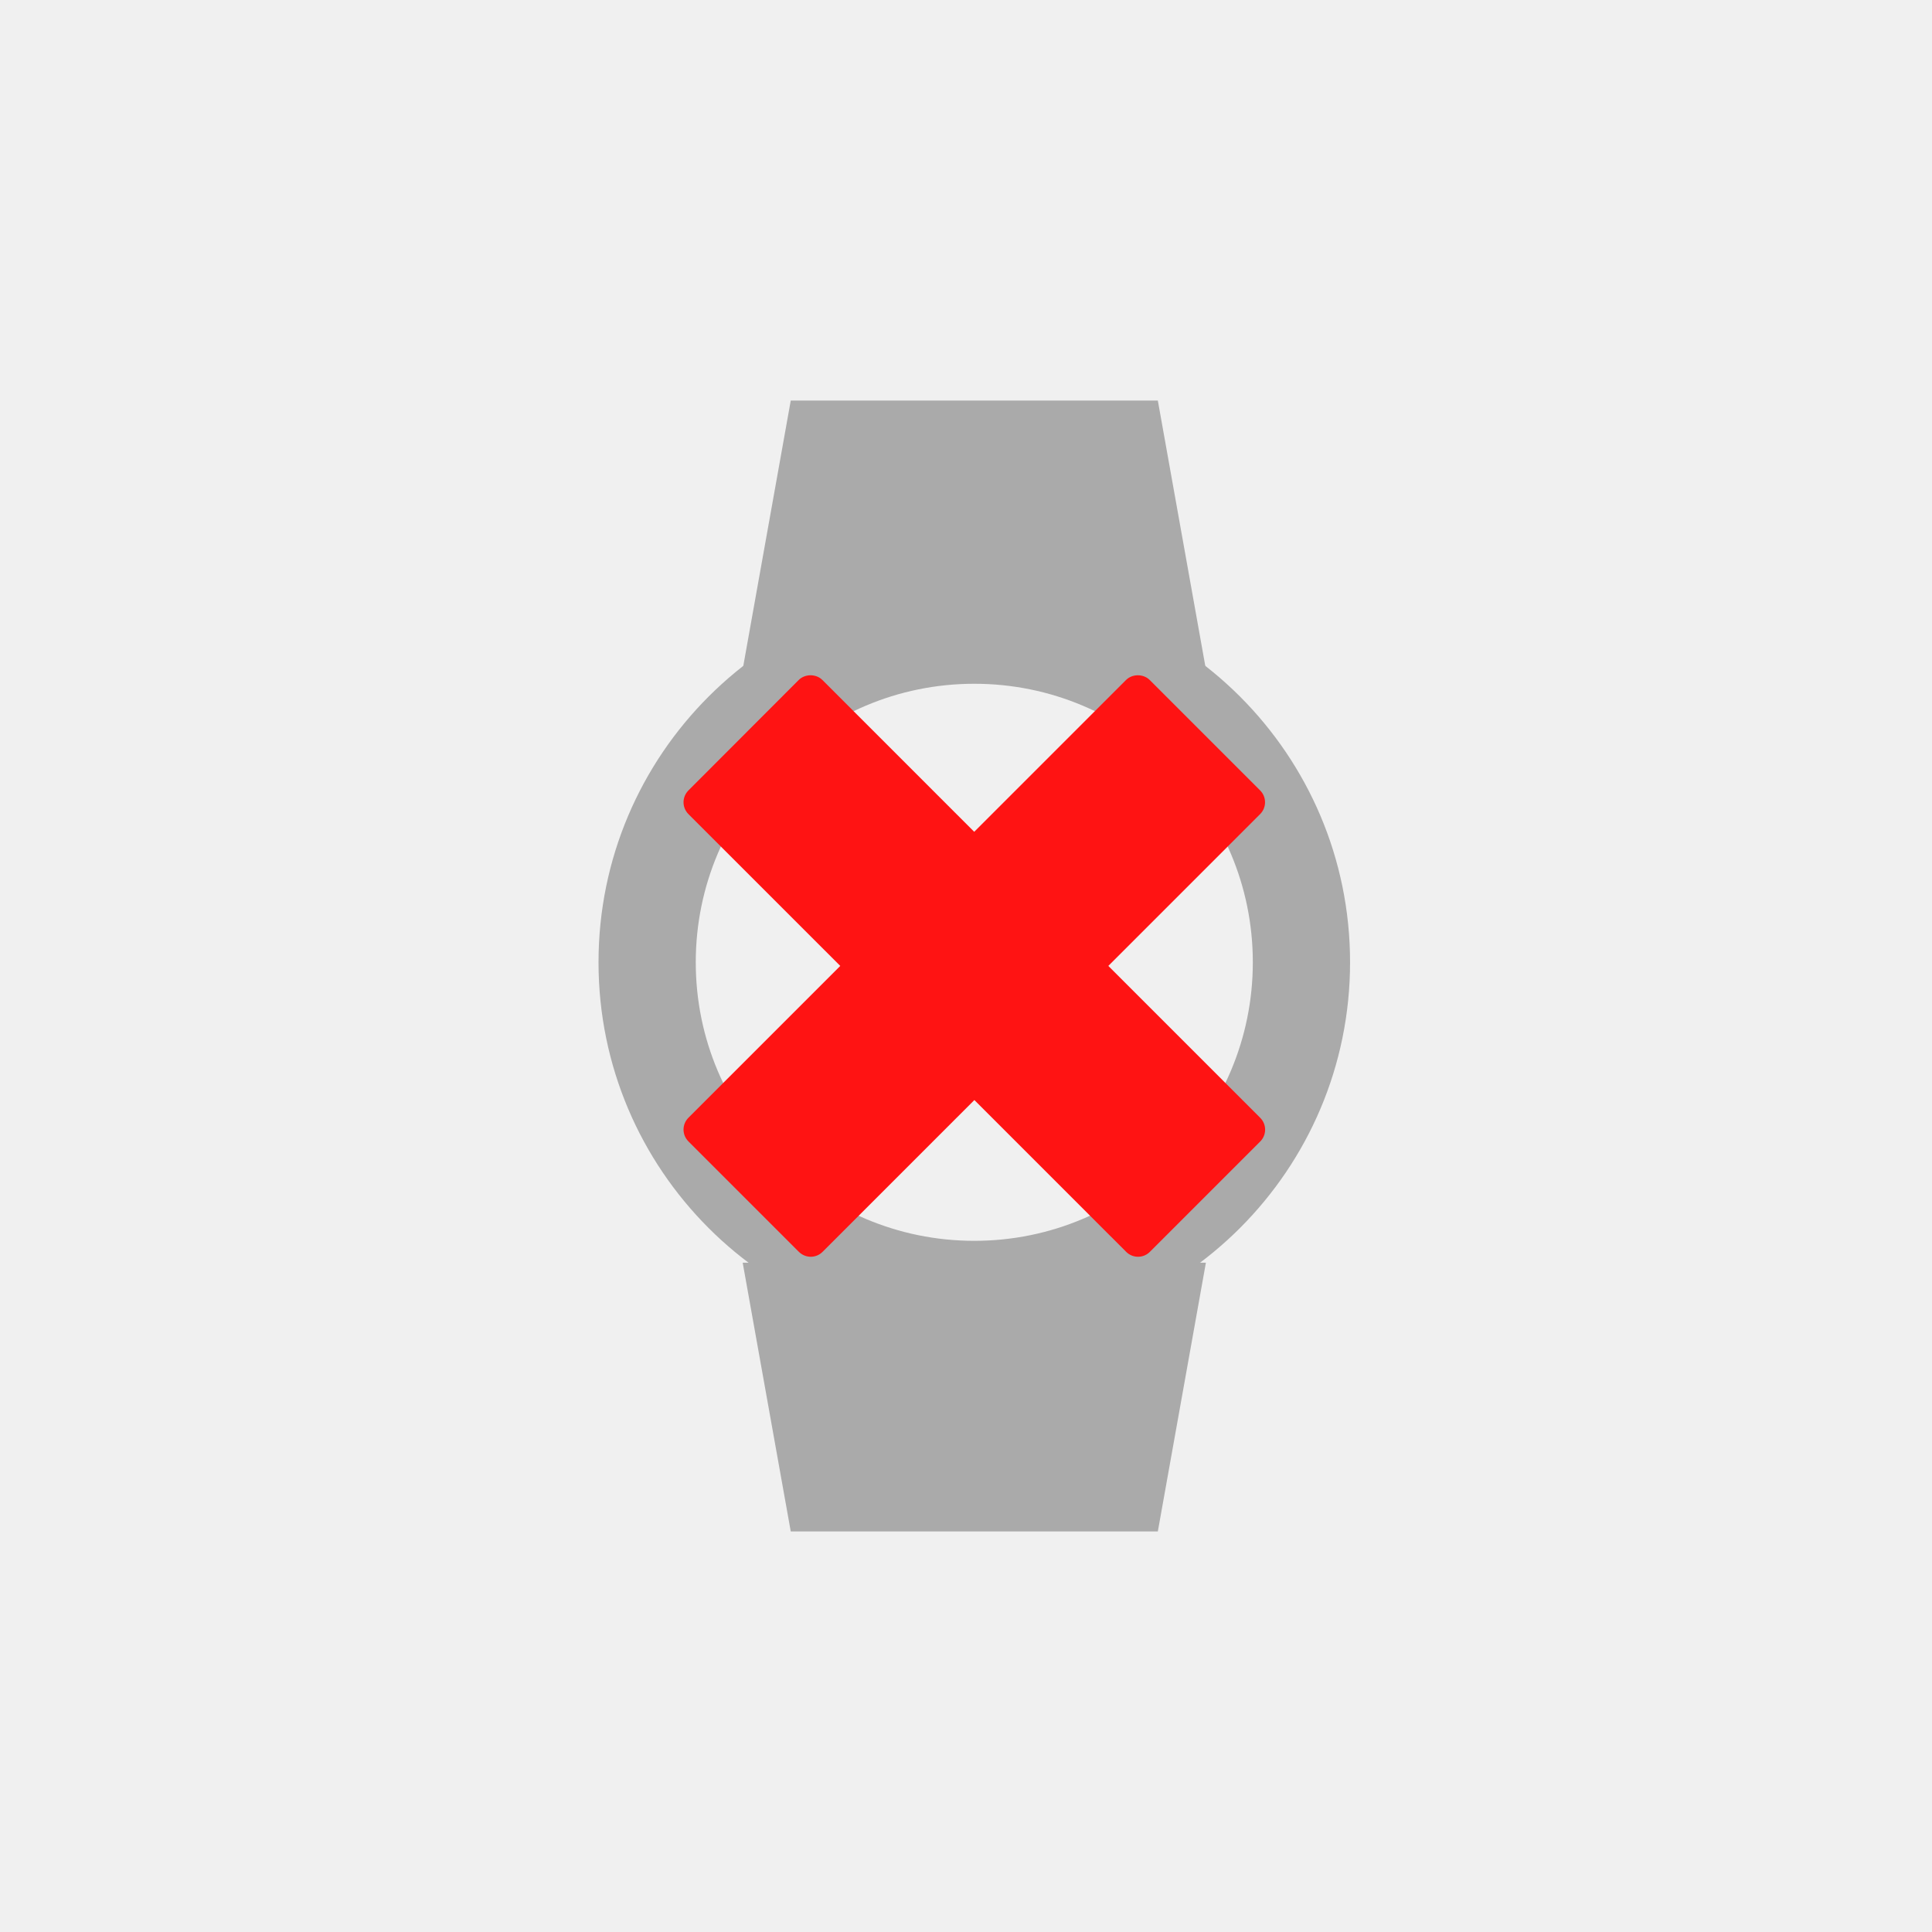
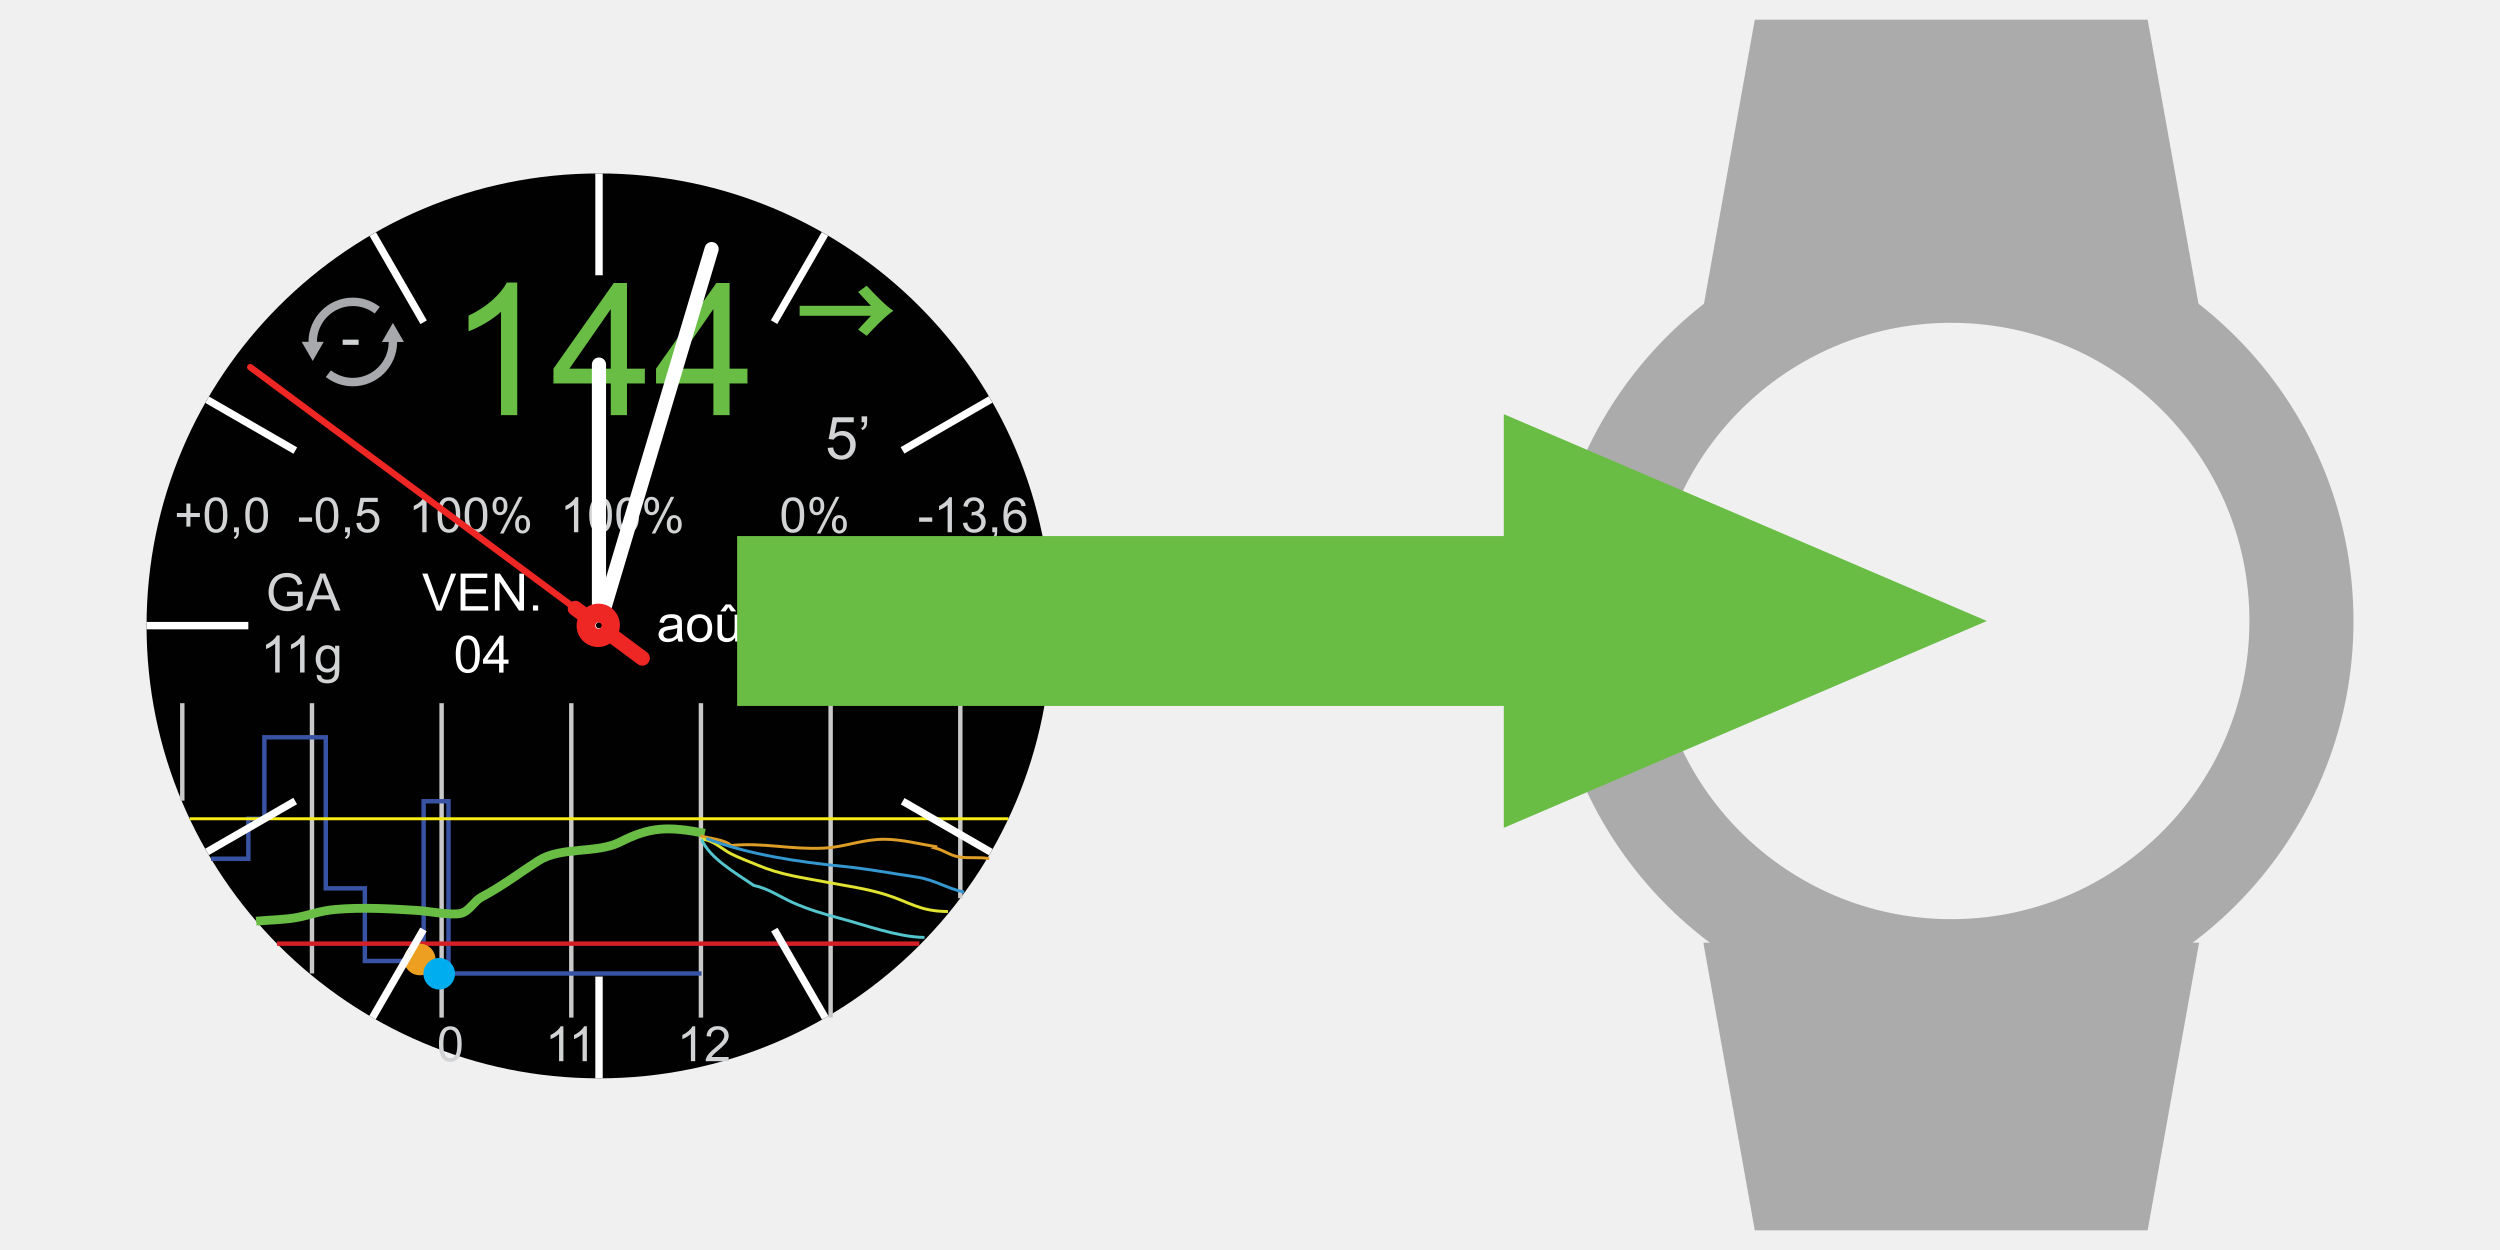
- <svg xmlns="http://www.w3.org/2000/svg" version="1.1" x="0px" y="0px" width="24px" height="24px" viewBox="0 0 24 24" enable-background="new 0 0 24 24" xml:space="preserve">
-   <g id="SetDefault">
+ <svg xmlns="http://www.w3.org/2000/svg" version="1.1" id="Layer_1" x="0px" y="0px" width="48px" height="24px" viewBox="0 0 48 24" enable-background="new 0 0 48 24" xml:space="preserve">
+   <g id="WF_x5F_Icon">
+     <path fill="#ABABAB" d="M37.464,4.2c-4.265,0-7.723,3.458-7.723,7.723c0,4.265,3.458,7.723,7.723,7.723s7.723-3.458,7.723-7.723   C45.186,7.658,41.729,4.2,37.464,4.2z M37.464,17.648c-3.162,0-5.725-2.563-5.725-5.725c0-3.162,2.563-5.725,5.725-5.725   s5.725,2.563,5.725,5.725C43.188,15.085,40.625,17.648,37.464,17.648z" />
+     <polygon fill="#ABABAB" points="41.235,0.378 33.692,0.378 32.704,5.901 42.223,5.901  " />
+     <polygon fill="#ABABAB" points="41.235,23.622 33.692,23.622 32.704,18.099 42.223,18.099  " />
+   </g>
+   <g id="Default_x5F_WF">
+     <circle fill="#010101" cx="11.501" cy="12.017" r="8.687" />
+     <g id="Graph">
+       <g>
+         <line fill="none" stroke="#C9C9C9" stroke-width="0.085" stroke-miterlimit="10" x1="15.948" y1="13.501" x2="15.948" y2="19.538" />
+         <line fill="none" stroke="#C9C9C9" stroke-width="0.085" stroke-miterlimit="10" x1="13.458" y1="13.501" x2="13.458" y2="19.538" />
+         <line fill="none" stroke="#C9C9C9" stroke-width="0.085" stroke-miterlimit="10" x1="10.969" y1="13.501" x2="10.969" y2="19.538" />
+         <line fill="none" stroke="#C9C9C9" stroke-width="0.085" stroke-miterlimit="10" x1="8.479" y1="13.501" x2="8.479" y2="19.538" />
+         <line fill="none" stroke="#C9C9C9" stroke-width="0.085" stroke-miterlimit="10" x1="5.99" y1="13.501" x2="5.99" y2="18.691" />
+         <line fill="none" stroke="#C9C9C9" stroke-width="0.085" stroke-miterlimit="10" x1="18.438" y1="13.501" x2="18.438" y2="17.246" />
+         <line fill="none" stroke="#C9C9C9" stroke-width="0.085" stroke-miterlimit="10" x1="3.5" y1="13.501" x2="3.5" y2="15.373" />
+       </g>
+       <g>
+         <path fill="#D1D3D4" d="M8.428,20.045c0-0.079,0.008-0.143,0.024-0.191c0.016-0.049,0.04-0.086,0.072-0.111     c0.032-0.026,0.073-0.039,0.122-0.039c0.036,0,0.067,0.007,0.094,0.021c0.027,0.014,0.05,0.035,0.067,0.063     s0.031,0.061,0.042,0.1c0.01,0.039,0.015,0.092,0.015,0.158c0,0.078-0.008,0.142-0.024,0.189     c-0.016,0.049-0.04,0.086-0.072,0.112s-0.073,0.04-0.122,0.04c-0.065,0-0.115-0.023-0.152-0.07     C8.45,20.262,8.428,20.17,8.428,20.045z M8.513,20.045c0,0.109,0.013,0.184,0.039,0.219c0.025,0.037,0.057,0.055,0.095,0.055     c0.038,0,0.069-0.018,0.095-0.055c0.025-0.036,0.039-0.109,0.039-0.219c0-0.11-0.013-0.184-0.039-0.22     c-0.026-0.036-0.058-0.055-0.096-0.055s-0.068,0.017-0.09,0.048C8.527,19.859,8.513,19.936,8.513,20.045z" />
+         <path fill="#D1D3D4" d="M10.817,20.375h-0.083v-0.523c-0.02,0.019-0.045,0.037-0.078,0.057c-0.032,0.019-0.061,0.033-0.086,0.042     v-0.079c0.046-0.021,0.086-0.049,0.121-0.079c0.034-0.03,0.059-0.061,0.073-0.089h0.053V20.375z" />
+         <path fill="#D1D3D4" d="M11.268,20.375h-0.083v-0.523c-0.02,0.019-0.045,0.037-0.078,0.057c-0.032,0.019-0.061,0.033-0.086,0.042     v-0.079c0.046-0.021,0.086-0.049,0.121-0.079c0.034-0.03,0.059-0.061,0.073-0.089h0.053V20.375z" />
+         <path fill="#D1D3D4" d="M13.348,20.375h-0.083v-0.523c-0.02,0.019-0.045,0.037-0.078,0.057c-0.032,0.019-0.061,0.033-0.086,0.042     v-0.079c0.046-0.021,0.086-0.049,0.121-0.079c0.034-0.03,0.059-0.061,0.073-0.089h0.053V20.375z" />
+         <path fill="#D1D3D4" d="M13.99,20.296v0.079h-0.442c0-0.02,0.002-0.039,0.01-0.057c0.011-0.031,0.029-0.061,0.054-0.09     c0.025-0.029,0.061-0.063,0.108-0.102c0.073-0.059,0.122-0.106,0.147-0.141c0.025-0.035,0.039-0.068,0.039-0.1     c0-0.033-0.012-0.061-0.035-0.082c-0.023-0.023-0.054-0.034-0.091-0.034c-0.04,0-0.071,0.013-0.095,0.036     c-0.024,0.023-0.036,0.057-0.036,0.098l-0.084-0.008c0.006-0.063,0.027-0.111,0.065-0.145c0.038-0.033,0.088-0.049,0.152-0.049     c0.064,0,0.115,0.018,0.153,0.053c0.037,0.035,0.056,0.08,0.056,0.133c0,0.027-0.006,0.053-0.017,0.079     c-0.011,0.026-0.029,0.053-0.055,0.081c-0.025,0.029-0.068,0.068-0.126,0.118c-0.05,0.042-0.081,0.069-0.095,0.085     c-0.014,0.014-0.025,0.029-0.035,0.044H13.99z" />
+       </g>
+       <polyline fill="none" stroke="#3953A4" stroke-width="0.085" stroke-miterlimit="10" points="4.052,16.488 4.768,16.488     4.768,15.72 5.076,15.72 5.076,14.156 6.255,14.156 6.255,17.056 7.005,17.056 7.005,18.451 8.134,18.451 8.134,15.384     8.611,15.384 8.611,18.691 13.469,18.691   " />
+       <line fill="none" stroke="#D51F26" stroke-width="0.085" stroke-miterlimit="10" x1="5.319" y1="18.118" x2="17.651" y2="18.118" />
+       <line fill="none" stroke="#F6EC13" stroke-width="0.057" stroke-miterlimit="10" x1="3.642" y1="15.72" x2="19.36" y2="15.72" />
+       <path fill="none" stroke="#69BD45" stroke-width="0.17" stroke-miterlimit="10" d="M4.918,17.687    c0.265-0.027,0.569-0.025,0.824-0.079c0.262-0.055,0.415-0.121,0.694-0.146c0.519-0.046,1.079-0.013,1.583,0.019    c0.21,0.013,0.632,0.098,0.826,0.056c0.166-0.036,0.259-0.24,0.403-0.315c0.406-0.214,0.71-0.453,1.09-0.696    c0.434-0.277,1.121-0.132,1.57-0.36c0.572-0.291,0.916-0.304,1.624-0.166" />
+       <path fill="none" stroke="#DD9D27" stroke-width="0.057" stroke-miterlimit="10" d="M13.448,16.047    c0.132,0.044,0.506,0.08,0.581,0.187c0.636-0.062,1.141,0.082,1.79,0.05c0.406-0.02,0.749-0.175,1.171-0.17    c0.337,0.004,0.666,0.092,0.983,0.143c0.002,0.014-0.003,0.022-0.014,0.026c0.173,0.046,0.277,0.141,0.453,0.17    c0.196,0.032,0.394-0.004,0.581,0.034" />
+       <path fill="none" stroke="#E0E331" stroke-width="0.057" stroke-miterlimit="10" d="M18.201,17.501    c-0.545-0.001-0.734-0.181-1.2-0.326c-0.352-0.11-0.744-0.165-1.107-0.233c-0.513-0.097-0.894-0.141-1.349-0.332    c-0.174-0.073-0.361-0.141-0.517-0.221c-0.155-0.079-0.349-0.273-0.56-0.275" />
+       <path fill="none" stroke="#3497CF" stroke-width="0.057" stroke-miterlimit="10" d="M13.563,16.101    c0.816,0.305,1.727,0.445,2.646,0.536c0.463,0.046,0.927,0.135,1.382,0.201c0.354,0.052,0.604,0.227,0.92,0.29" />
+       <path fill="none" stroke="#55C5CD" stroke-width="0.057" stroke-miterlimit="10" d="M13.469,16.114    c0.155,0.359,0.634,0.635,1.005,0.887c0.276,0.056,0.512,0.224,0.751,0.33c0.296,0.131,0.59,0.218,0.9,0.3    c0.46,0.121,1.097,0.36,1.625,0.368" />
+       <circle fill="#EC9F21" cx="8.059" cy="18.422" r="0.303" />
+       <circle fill="#00AEEF" cx="8.433" cy="18.696" r="0.303" />
+     </g>
    <g>
-       <path fill="#AAAAAA" d="M12.103,7.286c-2.578,0-4.668,2.09-4.668,4.668c0,2.578,2.09,4.668,4.668,4.668s4.668-2.09,4.668-4.668    C16.771,9.375,14.681,7.286,12.103,7.286z M12.103,15.414c-1.911,0-3.46-1.549-3.46-3.46c0-1.911,1.549-3.46,3.46-3.46    s3.46,1.549,3.46,3.46C15.563,13.864,14.014,15.414,12.103,15.414z" />
-       <polygon fill="#AAAAAA" points="14.383,4.976 9.823,4.976 9.226,8.314 14.98,8.314   " />
-       <polygon fill="#AAAAAA" points="14.383,19.024 9.823,19.024 9.226,15.686 14.98,15.686   " />
+       <path fill="#D1D3D4" d="M3.578,10.11V9.927H3.396V9.85h0.182V9.668h0.078V9.85h0.182v0.077H3.656v0.184H3.578z" />
+       <path fill="#D1D3D4" d="M3.929,9.889c0-0.079,0.008-0.143,0.024-0.191c0.016-0.048,0.04-0.085,0.072-0.112    C4.058,9.56,4.099,9.546,4.147,9.546c0.036,0,0.067,0.007,0.094,0.021c0.027,0.015,0.05,0.036,0.067,0.063    c0.018,0.027,0.031,0.06,0.042,0.1C4.36,9.77,4.366,9.822,4.366,9.889c0,0.079-0.008,0.142-0.024,0.19s-0.04,0.086-0.072,0.112    c-0.032,0.026-0.073,0.04-0.122,0.04c-0.065,0-0.115-0.023-0.152-0.069C3.951,10.105,3.929,10.014,3.929,9.889z M4.014,9.889    c0,0.11,0.013,0.183,0.039,0.219c0.025,0.037,0.057,0.055,0.095,0.055c0.038,0,0.069-0.018,0.095-0.055    c0.025-0.037,0.039-0.11,0.039-0.219c0-0.11-0.013-0.184-0.039-0.22C4.217,9.633,4.185,9.614,4.146,9.614S4.079,9.63,4.056,9.663    C4.028,9.703,4.014,9.779,4.014,9.889z" />
+       <path fill="#D1D3D4" d="M4.493,10.219v-0.094h0.094v0.094c0,0.034-0.006,0.062-0.018,0.083c-0.012,0.021-0.032,0.038-0.058,0.049    l-0.023-0.035c0.018-0.007,0.03-0.019,0.039-0.034c0.008-0.015,0.013-0.036,0.014-0.063H4.493z" />
+       <path fill="#D1D3D4" d="M4.709,9.889c0-0.079,0.008-0.143,0.024-0.191c0.016-0.048,0.04-0.085,0.072-0.112    C4.838,9.56,4.878,9.546,4.927,9.546c0.036,0,0.067,0.007,0.094,0.021c0.027,0.015,0.05,0.036,0.067,0.063    c0.018,0.027,0.031,0.06,0.042,0.1C5.14,9.77,5.146,9.822,5.146,9.889c0,0.079-0.008,0.142-0.024,0.19s-0.04,0.086-0.072,0.112    c-0.032,0.026-0.073,0.04-0.122,0.04c-0.065,0-0.115-0.023-0.152-0.069C4.731,10.105,4.709,10.014,4.709,9.889z M4.793,9.889    c0,0.11,0.013,0.183,0.039,0.219c0.025,0.037,0.057,0.055,0.095,0.055c0.038,0,0.069-0.018,0.095-0.055    c0.025-0.037,0.039-0.11,0.039-0.219c0-0.11-0.013-0.184-0.039-0.22C4.997,9.633,4.964,9.614,4.926,9.614S4.858,9.63,4.836,9.663    C4.808,9.703,4.793,9.779,4.793,9.889z" />
+       <path fill="#D1D3D4" d="M5.74,10.018V9.935h0.252v0.083H5.74z" />
+       <path fill="#D1D3D4" d="M6.061,9.889c0-0.079,0.008-0.143,0.024-0.191c0.016-0.048,0.04-0.085,0.072-0.112    C6.189,9.56,6.23,9.546,6.279,9.546c0.036,0,0.067,0.007,0.094,0.021C6.4,9.583,6.423,9.604,6.44,9.631    c0.018,0.027,0.031,0.06,0.042,0.1c0.01,0.039,0.015,0.092,0.015,0.158c0,0.079-0.008,0.142-0.024,0.19S6.433,10.165,6.4,10.19    c-0.032,0.026-0.073,0.04-0.122,0.04c-0.065,0-0.115-0.023-0.152-0.069C6.083,10.105,6.061,10.014,6.061,9.889z M6.145,9.889    c0,0.11,0.013,0.183,0.039,0.219c0.025,0.037,0.057,0.055,0.095,0.055c0.038,0,0.069-0.018,0.095-0.055    c0.025-0.037,0.039-0.11,0.039-0.219c0-0.11-0.013-0.184-0.039-0.22C6.348,9.633,6.316,9.614,6.278,9.614S6.21,9.63,6.188,9.663    C6.159,9.703,6.145,9.779,6.145,9.889z" />
+       <path fill="#D1D3D4" d="M6.625,10.219v-0.094h0.094v0.094c0,0.034-0.006,0.062-0.018,0.083c-0.012,0.021-0.032,0.038-0.058,0.049    L6.62,10.316c0.018-0.007,0.03-0.019,0.039-0.034c0.008-0.015,0.013-0.036,0.014-0.063H6.625z" />
+       <path fill="#D1D3D4" d="M6.841,10.043l0.086-0.007c0.006,0.042,0.021,0.074,0.045,0.095c0.023,0.021,0.051,0.032,0.084,0.032    c0.04,0,0.073-0.015,0.101-0.045s0.041-0.069,0.041-0.119c0-0.047-0.013-0.084-0.04-0.111C7.131,9.861,7.097,9.847,7.054,9.847    c-0.026,0-0.05,0.006-0.072,0.018c-0.021,0.012-0.038,0.028-0.05,0.047l-0.078-0.01L6.92,9.558h0.333v0.079H6.986L6.95,9.817    c0.04-0.028,0.083-0.042,0.126-0.042c0.059,0,0.108,0.02,0.148,0.061c0.041,0.041,0.061,0.093,0.061,0.156    c0,0.061-0.018,0.113-0.053,0.157C7.188,10.203,7.13,10.23,7.056,10.23c-0.061,0-0.11-0.017-0.149-0.051    C6.868,10.145,6.846,10.1,6.841,10.043z" />
+       <path fill="#D1D3D4" d="M8.19,10.219H8.108V9.695C8.088,9.714,8.063,9.732,8.03,9.751S7.969,9.785,7.944,9.794v-0.08    C7.99,9.693,8.03,9.667,8.064,9.636c0.034-0.031,0.059-0.061,0.073-0.089H8.19V10.219z" />
+       <path fill="#D1D3D4" d="M8.401,9.889c0-0.079,0.008-0.143,0.024-0.191c0.016-0.048,0.04-0.085,0.072-0.112    C8.53,9.56,8.57,9.546,8.619,9.546c0.036,0,0.067,0.007,0.094,0.021c0.027,0.015,0.05,0.036,0.067,0.063    c0.018,0.027,0.031,0.06,0.042,0.1c0.01,0.039,0.015,0.092,0.015,0.158c0,0.079-0.008,0.142-0.024,0.19s-0.04,0.086-0.072,0.112    c-0.032,0.026-0.073,0.04-0.122,0.04c-0.065,0-0.115-0.023-0.152-0.069C8.423,10.105,8.401,10.014,8.401,9.889z M8.485,9.889    c0,0.11,0.013,0.183,0.039,0.219c0.025,0.037,0.057,0.055,0.095,0.055c0.038,0,0.069-0.018,0.095-0.055    c0.025-0.037,0.039-0.11,0.039-0.219c0-0.11-0.013-0.184-0.039-0.22C8.688,9.633,8.656,9.614,8.618,9.614S8.55,9.63,8.528,9.663    C8.5,9.703,8.485,9.779,8.485,9.889z" />
+       <path fill="#D1D3D4" d="M8.921,9.889c0-0.079,0.008-0.143,0.024-0.191c0.016-0.048,0.04-0.085,0.072-0.112    C9.05,9.56,9.091,9.546,9.14,9.546c0.036,0,0.067,0.007,0.094,0.021c0.027,0.015,0.05,0.036,0.067,0.063    c0.018,0.027,0.031,0.06,0.042,0.1c0.01,0.039,0.015,0.092,0.015,0.158c0,0.079-0.008,0.142-0.024,0.19s-0.04,0.086-0.072,0.112    c-0.032,0.026-0.073,0.04-0.122,0.04c-0.065,0-0.115-0.023-0.152-0.069C8.943,10.105,8.921,10.014,8.921,9.889z M9.006,9.889    c0,0.11,0.013,0.183,0.039,0.219c0.025,0.037,0.057,0.055,0.095,0.055c0.038,0,0.069-0.018,0.095-0.055    c0.025-0.037,0.039-0.11,0.039-0.219c0-0.11-0.013-0.184-0.039-0.22C9.209,9.633,9.177,9.614,9.139,9.614S9.071,9.63,9.048,9.663    C9.02,9.703,9.006,9.779,9.006,9.889z" />
+       <path fill="#D1D3D4" d="M9.457,9.71c0-0.048,0.012-0.088,0.036-0.122c0.024-0.033,0.059-0.05,0.104-0.05    c0.042,0,0.077,0.015,0.104,0.045c0.028,0.03,0.042,0.074,0.042,0.132c0,0.057-0.014,0.101-0.042,0.131    C9.673,9.876,9.639,9.892,9.598,9.892c-0.041,0-0.074-0.015-0.101-0.045C9.47,9.816,9.457,9.771,9.457,9.71z M9.6,9.594    c-0.021,0-0.037,0.009-0.051,0.027c-0.014,0.018-0.021,0.05-0.021,0.097c0,0.043,0.007,0.073,0.021,0.09    C9.563,9.826,9.58,9.835,9.6,9.835c0.021,0,0.038-0.009,0.051-0.026c0.014-0.018,0.021-0.05,0.021-0.097    c0-0.043-0.007-0.074-0.021-0.091S9.62,9.594,9.6,9.594z M9.6,10.244l0.366-0.706h0.067l-0.365,0.706H9.6z M9.89,10.062    c0-0.048,0.012-0.089,0.036-0.122s0.059-0.05,0.105-0.05c0.042,0,0.077,0.015,0.104,0.045c0.027,0.03,0.042,0.074,0.042,0.132    c0,0.056-0.014,0.1-0.042,0.131c-0.028,0.03-0.063,0.046-0.104,0.046c-0.041,0-0.074-0.016-0.101-0.046S9.89,10.122,9.89,10.062z     M10.033,9.946c-0.021,0-0.038,0.009-0.051,0.026c-0.014,0.018-0.021,0.05-0.021,0.097c0,0.042,0.007,0.073,0.021,0.09    s0.031,0.027,0.051,0.027c0.021,0,0.038-0.009,0.052-0.027s0.021-0.05,0.021-0.097c0-0.043-0.007-0.074-0.021-0.091    S10.054,9.946,10.033,9.946z" />
+       <path fill="#D1D3D4" d="M11.103,10.219H11.02V9.695C11,9.714,10.975,9.732,10.942,9.751s-0.061,0.033-0.086,0.042v-0.08    c0.046-0.021,0.086-0.048,0.121-0.079c0.034-0.031,0.059-0.061,0.073-0.089h0.053V10.219z" />
+       <path fill="#D1D3D4" d="M11.313,9.889c0-0.079,0.008-0.143,0.024-0.191c0.016-0.048,0.04-0.085,0.072-0.112    c0.032-0.026,0.073-0.039,0.122-0.039c0.036,0,0.067,0.007,0.094,0.021c0.027,0.015,0.05,0.036,0.067,0.063    c0.018,0.027,0.031,0.06,0.042,0.1c0.01,0.039,0.015,0.092,0.015,0.158c0,0.079-0.008,0.142-0.024,0.19s-0.04,0.086-0.072,0.112    c-0.032,0.026-0.073,0.04-0.122,0.04c-0.065,0-0.115-0.023-0.152-0.069C11.335,10.105,11.313,10.014,11.313,9.889z M11.398,9.889    c0,0.11,0.013,0.183,0.039,0.219c0.025,0.037,0.057,0.055,0.095,0.055c0.038,0,0.069-0.018,0.095-0.055    c0.025-0.037,0.039-0.11,0.039-0.219c0-0.11-0.013-0.184-0.039-0.22c-0.026-0.036-0.058-0.055-0.096-0.055    s-0.068,0.016-0.09,0.048C11.412,9.703,11.398,9.779,11.398,9.889z" />
+       <path fill="#D1D3D4" d="M11.833,9.889c0-0.079,0.008-0.143,0.024-0.191c0.016-0.048,0.04-0.085,0.072-0.112    c0.032-0.026,0.073-0.039,0.122-0.039c0.036,0,0.067,0.007,0.094,0.021c0.027,0.015,0.05,0.036,0.067,0.063    c0.018,0.027,0.031,0.06,0.042,0.1c0.01,0.039,0.015,0.092,0.015,0.158c0,0.079-0.008,0.142-0.024,0.19s-0.04,0.086-0.072,0.112    c-0.032,0.026-0.073,0.04-0.122,0.04c-0.065,0-0.115-0.023-0.152-0.069C11.855,10.105,11.833,10.014,11.833,9.889z M11.918,9.889    c0,0.11,0.013,0.183,0.039,0.219c0.025,0.037,0.057,0.055,0.095,0.055c0.038,0,0.069-0.018,0.095-0.055    c0.025-0.037,0.039-0.11,0.039-0.219c0-0.11-0.013-0.184-0.039-0.22c-0.026-0.036-0.058-0.055-0.096-0.055    s-0.068,0.016-0.09,0.048C11.932,9.703,11.918,9.779,11.918,9.889z" />
+       <path fill="#D1D3D4" d="M12.369,9.71c0-0.048,0.012-0.088,0.036-0.122c0.024-0.033,0.059-0.05,0.104-0.05    c0.042,0,0.077,0.015,0.104,0.045c0.028,0.03,0.042,0.074,0.042,0.132c0,0.057-0.014,0.101-0.042,0.131    c-0.028,0.031-0.062,0.046-0.103,0.046c-0.041,0-0.074-0.015-0.101-0.045C12.383,9.816,12.369,9.771,12.369,9.71z M12.512,9.594    c-0.021,0-0.037,0.009-0.051,0.027c-0.014,0.018-0.021,0.05-0.021,0.097c0,0.043,0.007,0.073,0.021,0.09    c0.014,0.018,0.031,0.026,0.051,0.026c0.021,0,0.038-0.009,0.051-0.026c0.014-0.018,0.021-0.05,0.021-0.097    c0-0.043-0.007-0.074-0.021-0.091S12.533,9.594,12.512,9.594z M12.513,10.244l0.366-0.706h0.067l-0.365,0.706H12.513z     M12.802,10.062c0-0.048,0.012-0.089,0.036-0.122s0.059-0.05,0.105-0.05c0.042,0,0.077,0.015,0.104,0.045    c0.027,0.03,0.042,0.074,0.042,0.132c0,0.056-0.014,0.1-0.042,0.131c-0.028,0.03-0.063,0.046-0.104,0.046    c-0.041,0-0.074-0.016-0.101-0.046S12.802,10.122,12.802,10.062z M12.946,9.946c-0.021,0-0.038,0.009-0.051,0.026    c-0.014,0.018-0.021,0.05-0.021,0.097c0,0.042,0.007,0.073,0.021,0.09s0.031,0.027,0.051,0.027c0.021,0,0.038-0.009,0.052-0.027    s0.021-0.05,0.021-0.097c0-0.043-0.007-0.074-0.021-0.091S12.966,9.946,12.946,9.946z" />
+       <path fill="#D1D3D4" d="M15.005,9.889c0-0.079,0.008-0.143,0.024-0.191c0.016-0.048,0.04-0.085,0.072-0.112    c0.032-0.026,0.073-0.039,0.122-0.039c0.036,0,0.067,0.007,0.094,0.021c0.027,0.015,0.05,0.036,0.067,0.063    c0.018,0.027,0.031,0.06,0.042,0.1c0.01,0.039,0.015,0.092,0.015,0.158c0,0.079-0.008,0.142-0.024,0.19s-0.04,0.086-0.072,0.112    c-0.032,0.026-0.073,0.04-0.122,0.04c-0.065,0-0.115-0.023-0.152-0.069C15.027,10.105,15.005,10.014,15.005,9.889z M15.089,9.889    c0,0.11,0.013,0.183,0.039,0.219c0.025,0.037,0.057,0.055,0.095,0.055c0.038,0,0.069-0.018,0.095-0.055    c0.025-0.037,0.039-0.11,0.039-0.219c0-0.11-0.013-0.184-0.039-0.22c-0.026-0.036-0.058-0.055-0.096-0.055    s-0.068,0.016-0.09,0.048C15.104,9.703,15.089,9.779,15.089,9.889z" />
+       <path fill="#D1D3D4" d="M15.54,9.71c0-0.048,0.012-0.088,0.036-0.122c0.024-0.033,0.059-0.05,0.104-0.05    c0.042,0,0.077,0.015,0.104,0.045c0.028,0.03,0.042,0.074,0.042,0.132c0,0.057-0.014,0.101-0.042,0.131    c-0.028,0.031-0.062,0.046-0.103,0.046c-0.041,0-0.074-0.015-0.101-0.045C15.554,9.816,15.54,9.771,15.54,9.71z M15.683,9.594    c-0.021,0-0.037,0.009-0.051,0.027c-0.014,0.018-0.021,0.05-0.021,0.097c0,0.043,0.007,0.073,0.021,0.09    c0.014,0.018,0.031,0.026,0.051,0.026c0.021,0,0.038-0.009,0.051-0.026c0.014-0.018,0.021-0.05,0.021-0.097    c0-0.043-0.007-0.074-0.021-0.091S15.704,9.594,15.683,9.594z M15.684,10.244l0.366-0.706h0.067l-0.365,0.706H15.684z     M15.973,10.062c0-0.048,0.012-0.089,0.036-0.122s0.059-0.05,0.105-0.05c0.042,0,0.077,0.015,0.104,0.045    c0.027,0.03,0.042,0.074,0.042,0.132c0,0.056-0.014,0.1-0.042,0.131c-0.028,0.03-0.063,0.046-0.104,0.046    c-0.041,0-0.074-0.016-0.101-0.046S15.973,10.122,15.973,10.062z M16.117,9.946c-0.021,0-0.038,0.009-0.051,0.026    c-0.014,0.018-0.021,0.05-0.021,0.097c0,0.042,0.007,0.073,0.021,0.09s0.031,0.027,0.051,0.027c0.021,0,0.038-0.009,0.052-0.027    s0.021-0.05,0.021-0.097c0-0.043-0.007-0.074-0.021-0.091S16.137,9.946,16.117,9.946z" />
+       <path fill="#D1D3D4" d="M17.647,10.018V9.935h0.252v0.083H17.647z" />
+       <path fill="#D1D3D4" d="M18.277,10.219h-0.083V9.695c-0.02,0.019-0.045,0.038-0.078,0.057s-0.061,0.033-0.086,0.042v-0.08    c0.046-0.021,0.086-0.048,0.121-0.079c0.034-0.031,0.059-0.061,0.073-0.089h0.053V10.219z" />
+       <path fill="#D1D3D4" d="M18.488,10.042l0.083-0.011c0.009,0.046,0.025,0.08,0.048,0.101c0.022,0.021,0.05,0.031,0.083,0.031    c0.039,0,0.071-0.013,0.098-0.04s0.04-0.06,0.04-0.1c0-0.038-0.012-0.069-0.037-0.094c-0.024-0.024-0.056-0.037-0.094-0.037    c-0.015,0-0.035,0.003-0.058,0.009l0.009-0.072c0.005,0,0.01,0.001,0.013,0.001c0.035,0,0.067-0.009,0.095-0.027    c0.028-0.019,0.042-0.046,0.042-0.084c0-0.03-0.01-0.055-0.031-0.075c-0.02-0.02-0.046-0.03-0.079-0.03s-0.059,0.01-0.08,0.03    c-0.021,0.02-0.035,0.05-0.041,0.09L18.496,9.72c0.01-0.055,0.033-0.098,0.069-0.128s0.08-0.045,0.133-0.045    c0.037,0,0.07,0.008,0.101,0.023s0.054,0.037,0.07,0.064c0.016,0.027,0.024,0.056,0.024,0.086c0,0.029-0.008,0.056-0.023,0.079    c-0.015,0.024-0.038,0.043-0.069,0.057c0.04,0.009,0.07,0.028,0.092,0.057s0.033,0.064,0.033,0.108    c0,0.059-0.021,0.108-0.063,0.148c-0.043,0.041-0.097,0.061-0.162,0.061c-0.059,0-0.107-0.018-0.146-0.052    C18.516,10.143,18.494,10.098,18.488,10.042z" />
+       <path fill="#D1D3D4" d="M19.052,10.219v-0.094h0.094v0.094c0,0.034-0.006,0.062-0.018,0.083c-0.012,0.021-0.032,0.038-0.058,0.049    l-0.023-0.035c0.018-0.007,0.03-0.019,0.039-0.034c0.008-0.015,0.013-0.036,0.014-0.063H19.052z" />
+       <path fill="#D1D3D4" d="M19.694,9.713L19.613,9.72c-0.007-0.033-0.018-0.056-0.031-0.07c-0.022-0.023-0.05-0.036-0.082-0.036    c-0.026,0-0.049,0.007-0.069,0.022c-0.026,0.019-0.046,0.046-0.062,0.083c-0.015,0.036-0.022,0.088-0.023,0.155    c0.02-0.03,0.044-0.053,0.073-0.067c0.029-0.015,0.059-0.022,0.09-0.022c0.055,0,0.102,0.021,0.14,0.061    c0.039,0.041,0.058,0.093,0.058,0.157c0,0.042-0.009,0.081-0.027,0.117s-0.043,0.063-0.075,0.083    c-0.032,0.02-0.068,0.029-0.108,0.029c-0.068,0-0.125-0.025-0.167-0.075c-0.043-0.051-0.065-0.134-0.065-0.25    c0-0.129,0.024-0.223,0.072-0.282c0.042-0.051,0.098-0.077,0.168-0.077c0.053,0,0.096,0.015,0.129,0.044    C19.667,9.62,19.688,9.661,19.694,9.713z M19.359,10.002c0,0.028,0.006,0.055,0.018,0.081c0.012,0.026,0.029,0.046,0.05,0.059    c0.021,0.014,0.044,0.021,0.068,0.021c0.035,0,0.065-0.014,0.09-0.042s0.037-0.066,0.037-0.114c0-0.046-0.012-0.083-0.037-0.109    c-0.025-0.027-0.056-0.04-0.093-0.04c-0.037,0-0.069,0.013-0.095,0.04S19.359,9.958,19.359,10.002z" />
    </g>
-     <path fill="#FF1313" d="M13.768,11.999l1.886-1.886c0.081-0.081,0.081-0.213,0-0.294l-1.372-1.372   c-0.078-0.078-0.216-0.078-0.294,0l-1.886,1.886l-1.886-1.886c-0.078-0.078-0.216-0.078-0.294,0L8.552,9.819   C8.513,9.858,8.491,9.911,8.491,9.966c0,0.055,0.022,0.108,0.061,0.147l1.886,1.886l-1.886,1.886   c-0.039,0.039-0.061,0.092-0.061,0.147c0,0.055,0.022,0.108,0.061,0.147l1.372,1.372c0.041,0.04,0.094,0.061,0.147,0.061   c0.053,0,0.106-0.02,0.147-0.061l1.886-1.886l1.886,1.886c0.04,0.04,0.093,0.061,0.147,0.061c0.053,0,0.106-0.02,0.147-0.061   l1.371-1.371c0.081-0.081,0.081-0.213,0-0.294L13.768,11.999z" />
+     <g>
+       <path fill="#D1D3D4" d="M15.891,8.6l0.105-0.009c0.008,0.051,0.025,0.089,0.054,0.115c0.028,0.025,0.063,0.039,0.102,0.039    c0.048,0,0.089-0.018,0.122-0.055c0.033-0.036,0.05-0.084,0.05-0.144c0-0.057-0.016-0.102-0.048-0.135    c-0.032-0.033-0.074-0.049-0.125-0.049c-0.032,0-0.061,0.007-0.087,0.022s-0.046,0.034-0.061,0.057l-0.093-0.012l0.079-0.417    h0.403v0.095h-0.324l-0.044,0.218c0.049-0.034,0.1-0.051,0.153-0.051c0.071,0,0.131,0.024,0.18,0.074    c0.049,0.049,0.073,0.112,0.073,0.189c0,0.074-0.021,0.137-0.064,0.191c-0.052,0.065-0.123,0.098-0.213,0.098    c-0.074,0-0.134-0.021-0.181-0.062C15.925,8.723,15.898,8.668,15.891,8.6z" />
+       <path fill="#D1D3D4" d="M16.543,8.108V7.993h0.106v0.091c0,0.049-0.005,0.085-0.017,0.107c-0.016,0.03-0.041,0.052-0.074,0.067    l-0.024-0.039c0.02-0.008,0.035-0.021,0.045-0.039s0.015-0.042,0.016-0.072H16.543z" />
+     </g>
+     <g>
+       <path fill="#A7A9AC" d="M6.774,5.876c0.153,0,0.298,0.05,0.42,0.144l0.099-0.128c-0.151-0.116-0.33-0.178-0.519-0.178    c-0.469,0-0.85,0.381-0.851,0.849H5.792l0.212,0.367l0.212-0.367H6.085C6.086,6.185,6.394,5.876,6.774,5.876z" />
+       <path fill="#A7A9AC" d="M7.756,6.567L7.544,6.2L7.332,6.567h0.131c-0.001,0.38-0.31,0.688-0.689,0.688    c-0.153,0-0.298-0.05-0.42-0.144L6.255,7.239c0.151,0.116,0.33,0.178,0.519,0.178c0.469,0,0.85-0.381,0.851-0.85H7.756z" />
+     </g>
+     <path fill="#69BD45" d="M16.641,6.448c0.164-0.177,0.369-0.388,0.512-0.481h0l0,0l0,0h0c-0.143-0.093-0.348-0.304-0.512-0.481   l-0.165,0.12c0,0,0.128,0.143,0.247,0.266h-1.37v0.191h1.37c-0.12,0.123-0.247,0.266-0.247,0.266L16.641,6.448z" />
+     <g>
+       <path fill="#D1D3D4" d="M6.579,6.621v-0.1h0.306v0.1H6.579z" />
+     </g>
+     <g>
+       <path fill="#D1D3D4" d="M5.511,11.444V11.36l0.301,0v0.264c-0.046,0.037-0.094,0.064-0.143,0.083    c-0.049,0.019-0.1,0.028-0.151,0.028c-0.07,0-0.133-0.015-0.19-0.045s-0.1-0.073-0.129-0.129c-0.029-0.057-0.043-0.12-0.043-0.189    c0-0.069,0.015-0.134,0.043-0.194c0.029-0.06,0.07-0.104,0.125-0.133C5.378,11.015,5.44,11,5.511,11    c0.052,0,0.098,0.008,0.14,0.025s0.074,0.04,0.098,0.069c0.023,0.03,0.041,0.068,0.054,0.116l-0.085,0.023    c-0.011-0.036-0.024-0.064-0.04-0.085c-0.016-0.021-0.039-0.037-0.068-0.049C5.58,11.086,5.547,11.08,5.511,11.08    c-0.043,0-0.08,0.007-0.111,0.02c-0.031,0.013-0.057,0.03-0.076,0.051c-0.019,0.021-0.034,0.045-0.045,0.07    c-0.018,0.044-0.027,0.092-0.027,0.143c0,0.063,0.011,0.116,0.033,0.159c0.021,0.043,0.053,0.074,0.095,0.095    c0.042,0.021,0.086,0.031,0.133,0.031c0.041,0,0.081-0.008,0.119-0.023c0.039-0.016,0.068-0.032,0.088-0.05v-0.132H5.511z" />
+       <path fill="#D1D3D4" d="M5.873,11.722l0.273-0.71h0.101l0.291,0.71H6.43l-0.083-0.215H6.05l-0.078,0.215H5.873z M6.078,11.431    h0.241l-0.074-0.197c-0.022-0.06-0.04-0.109-0.05-0.147c-0.009,0.046-0.022,0.091-0.039,0.136L6.078,11.431z" />
+       <path fill="#D1D3D4" d="M5.371,12.913H5.283v-0.556c-0.021,0.02-0.048,0.04-0.083,0.06s-0.064,0.035-0.092,0.045v-0.084    c0.049-0.023,0.091-0.051,0.128-0.083S5.299,12.23,5.314,12.2h0.056V12.913z" />
+       <path fill="#D1D3D4" d="M5.849,12.913H5.761v-0.556c-0.021,0.02-0.048,0.04-0.083,0.06s-0.064,0.035-0.092,0.045v-0.084    c0.049-0.023,0.091-0.051,0.128-0.083S5.777,12.23,5.792,12.2h0.056V12.913z" />
+       <path fill="#D1D3D4" d="M6.08,12.956l0.085,0.013c0.003,0.025,0.013,0.045,0.029,0.057c0.022,0.017,0.051,0.024,0.089,0.024    c0.041,0,0.071-0.008,0.093-0.024c0.022-0.016,0.037-0.04,0.045-0.068c0.004-0.019,0.006-0.056,0.006-0.112    c-0.039,0.045-0.086,0.067-0.143,0.067c-0.071,0-0.125-0.025-0.164-0.077c-0.039-0.051-0.059-0.111-0.059-0.184    c0-0.049,0.009-0.094,0.027-0.135s0.043-0.074,0.077-0.096s0.074-0.034,0.119-0.034c0.061,0,0.111,0.024,0.15,0.073v-0.062h0.081    v0.445c0,0.08-0.008,0.137-0.024,0.17c-0.016,0.033-0.042,0.06-0.078,0.079c-0.035,0.02-0.079,0.029-0.13,0.029    c-0.062,0-0.111-0.014-0.149-0.042C6.097,13.053,6.079,13.012,6.08,12.956z M6.152,12.646c0,0.068,0.013,0.117,0.04,0.148    c0.027,0.03,0.061,0.046,0.101,0.046c0.04,0,0.074-0.015,0.101-0.046c0.027-0.031,0.041-0.08,0.041-0.146    c0-0.063-0.014-0.11-0.042-0.142c-0.028-0.032-0.062-0.048-0.101-0.048s-0.072,0.016-0.099,0.047    C6.166,12.538,6.152,12.583,6.152,12.646z" />
+     </g>
+     <g>
+       <path fill="#D1D3D4" d="M16.599,11.722v-0.71h0.094v0.71H16.599z" />
+       <path fill="#D1D3D4" d="M16.781,11.722l0.273-0.71h0.101l0.291,0.71h-0.107l-0.083-0.215h-0.297l-0.078,0.215H16.781z     M16.986,11.431h0.241l-0.074-0.197c-0.022-0.06-0.04-0.109-0.05-0.147c-0.009,0.046-0.022,0.091-0.039,0.136L16.986,11.431z" />
+       <path fill="#D1D3D4" d="M16.353,12.913h-0.087v-0.556c-0.021,0.02-0.048,0.04-0.083,0.06s-0.064,0.035-0.092,0.045v-0.084    c0.049-0.023,0.091-0.051,0.128-0.083s0.063-0.064,0.078-0.095h0.056V12.913z" />
+       <path fill="#D1D3D4" d="M16.623,12.913v-0.099h0.099v0.099c0,0.036-0.006,0.066-0.02,0.089c-0.013,0.022-0.033,0.039-0.062,0.052    l-0.024-0.037c0.018-0.009,0.032-0.021,0.041-0.037s0.014-0.038,0.015-0.067H16.623z" />
+       <path fill="#D1D3D4" d="M16.986,12.527c-0.036-0.013-0.063-0.032-0.081-0.057c-0.017-0.024-0.026-0.054-0.026-0.088    c0-0.052,0.019-0.095,0.056-0.13s0.086-0.053,0.148-0.053s0.112,0.018,0.149,0.054c0.038,0.036,0.057,0.08,0.057,0.132    c0,0.033-0.008,0.062-0.026,0.086c-0.017,0.024-0.043,0.043-0.079,0.056c0.043,0.014,0.077,0.037,0.1,0.069    c0.022,0.032,0.034,0.069,0.034,0.113c0,0.062-0.021,0.112-0.064,0.153s-0.1,0.062-0.169,0.062c-0.07,0-0.127-0.021-0.17-0.062    c-0.043-0.042-0.064-0.094-0.064-0.156c0-0.045,0.012-0.084,0.035-0.115S16.943,12.539,16.986,12.527z M16.94,12.708    c0,0.024,0.006,0.05,0.018,0.072c0.012,0.023,0.029,0.042,0.053,0.054c0.023,0.014,0.048,0.02,0.075,0.02    c0.042,0,0.076-0.014,0.103-0.04c0.027-0.026,0.041-0.062,0.041-0.103c0-0.042-0.014-0.076-0.042-0.104    c-0.028-0.027-0.063-0.041-0.104-0.041c-0.041,0-0.075,0.013-0.102,0.04C16.954,12.633,16.94,12.667,16.94,12.708z M16.968,12.38    c0,0.033,0.011,0.061,0.033,0.082c0.021,0.021,0.05,0.032,0.084,0.032c0.033,0,0.061-0.011,0.083-0.032s0.032-0.047,0.032-0.078    c0-0.032-0.011-0.059-0.033-0.081c-0.022-0.021-0.05-0.033-0.083-0.033c-0.034,0-0.061,0.011-0.083,0.032    S16.968,12.35,16.968,12.38z" />
+       <path fill="#D1D3D4" d="M17.732,12.913h-0.087v-0.556c-0.021,0.02-0.048,0.04-0.083,0.06s-0.064,0.035-0.092,0.045v-0.084    c0.049-0.023,0.091-0.051,0.128-0.083s0.063-0.064,0.078-0.095h0.056V12.913z" />
+     </g>
+     <g>
+       <path fill="#FFFFFF" d="M8.382,11.723l-0.275-0.71h0.102l0.185,0.516c0.015,0.042,0.027,0.08,0.038,0.116    c0.011-0.039,0.023-0.077,0.038-0.116l0.192-0.516h0.096l-0.278,0.71H8.382z" />
+       <path fill="#FFFFFF" d="M8.843,11.723v-0.71h0.513v0.083H8.937v0.218H9.33v0.083H8.937v0.242h0.436v0.084H8.843z" />
+       <path fill="#FFFFFF" d="M9.502,11.723v-0.71h0.096l0.373,0.557v-0.557h0.09v0.71H9.965l-0.373-0.558v0.558H9.502z" />
+       <path fill="#FFFFFF" d="M10.233,11.723v-0.099h0.099v0.099H10.233z" />
+       <path fill="#FFFFFF" d="M8.75,12.563c0-0.083,0.009-0.151,0.026-0.203c0.018-0.051,0.043-0.09,0.077-0.118    s0.077-0.042,0.129-0.042c0.038,0,0.071,0.007,0.1,0.023c0.029,0.015,0.052,0.037,0.071,0.066    c0.019,0.029,0.033,0.064,0.044,0.105s0.016,0.098,0.016,0.167c0,0.084-0.009,0.15-0.026,0.202s-0.042,0.091-0.077,0.118    c-0.034,0.028-0.077,0.042-0.129,0.042c-0.069,0-0.123-0.024-0.162-0.073C8.773,12.793,8.75,12.697,8.75,12.563z M8.84,12.563    c0,0.117,0.014,0.194,0.041,0.232c0.027,0.039,0.061,0.059,0.101,0.059s0.074-0.02,0.101-0.059    c0.027-0.038,0.041-0.115,0.041-0.232c0-0.117-0.014-0.194-0.041-0.233c-0.027-0.038-0.061-0.058-0.102-0.058    c-0.04,0-0.072,0.017-0.096,0.051C8.855,12.367,8.84,12.447,8.84,12.563z" />
+       <path fill="#FFFFFF" d="M9.582,12.914v-0.17H9.273v-0.08l0.324-0.46h0.071v0.46h0.096v0.08H9.668v0.17H9.582z M9.582,12.664v-0.32    l-0.223,0.32H9.582z" />
+     </g>
+     <g>
+       <path fill="#FFFFFF" d="M13.009,12.254c-0.032,0.027-0.063,0.047-0.093,0.058c-0.03,0.011-0.062,0.017-0.096,0.017    c-0.057,0-0.1-0.014-0.13-0.042c-0.031-0.028-0.046-0.063-0.046-0.106c0-0.025,0.006-0.048,0.018-0.069    c0.011-0.021,0.026-0.038,0.045-0.05s0.04-0.022,0.063-0.028c0.017-0.005,0.043-0.009,0.078-0.013    c0.07-0.008,0.122-0.019,0.156-0.03c0-0.012,0-0.02,0-0.022c0-0.036-0.008-0.061-0.025-0.075c-0.022-0.02-0.055-0.03-0.099-0.03    c-0.041,0-0.071,0.007-0.091,0.022c-0.02,0.014-0.034,0.04-0.043,0.076l-0.085-0.012c0.008-0.037,0.021-0.066,0.039-0.088    c0.018-0.022,0.043-0.04,0.077-0.052c0.034-0.012,0.073-0.018,0.117-0.018s0.08,0.005,0.107,0.015    c0.027,0.01,0.047,0.023,0.061,0.039c0.013,0.016,0.022,0.036,0.027,0.06c0.003,0.015,0.004,0.042,0.004,0.08v0.117    c0,0.081,0.002,0.132,0.006,0.154c0.003,0.021,0.011,0.042,0.022,0.062h-0.091C13.018,12.3,13.012,12.279,13.009,12.254z     M13.002,12.06c-0.032,0.013-0.079,0.024-0.143,0.033c-0.036,0.005-0.061,0.011-0.076,0.017c-0.015,0.007-0.026,0.016-0.034,0.028    c-0.008,0.013-0.012,0.026-0.012,0.042c0,0.023,0.009,0.043,0.026,0.058c0.018,0.016,0.043,0.023,0.077,0.023    s0.063-0.007,0.09-0.022c0.026-0.015,0.045-0.035,0.058-0.061c0.009-0.02,0.014-0.049,0.014-0.087V12.06z" />
+       <path fill="#FFFFFF" d="M13.192,12.061c0-0.095,0.027-0.166,0.08-0.211c0.044-0.038,0.098-0.057,0.162-0.057    c0.07,0,0.128,0.023,0.173,0.069s0.067,0.11,0.067,0.192c0,0.066-0.01,0.119-0.03,0.156c-0.02,0.038-0.049,0.067-0.087,0.088    s-0.08,0.032-0.124,0.032c-0.072,0-0.13-0.023-0.175-0.069S13.192,12.147,13.192,12.061z M13.282,12.061    c0,0.066,0.014,0.115,0.043,0.148s0.065,0.049,0.109,0.049c0.043,0,0.079-0.017,0.108-0.049c0.029-0.033,0.043-0.083,0.043-0.151    c0-0.063-0.015-0.112-0.043-0.145s-0.064-0.049-0.107-0.049c-0.044,0-0.08,0.017-0.109,0.049    C13.296,11.945,13.282,11.995,13.282,12.061z" />
+       <path fill="#FFFFFF" d="M14.114,12.318v-0.076c-0.04,0.058-0.094,0.087-0.163,0.087c-0.03,0-0.059-0.006-0.085-0.018    s-0.046-0.026-0.059-0.044s-0.022-0.039-0.027-0.064c-0.003-0.017-0.005-0.044-0.005-0.082v-0.319h0.087v0.286    c0,0.045,0.001,0.076,0.005,0.092c0.006,0.023,0.018,0.041,0.035,0.054s0.04,0.02,0.066,0.02c0.026,0,0.051-0.007,0.074-0.02    c0.023-0.014,0.039-0.032,0.048-0.055c0.01-0.023,0.015-0.057,0.015-0.101v-0.276h0.087v0.515H14.114z M13.985,11.657    l-0.055,0.082h-0.1l0.104-0.135h0.093l0.109,0.135h-0.099L13.985,11.657z" />
+       <path fill="#FFFFFF" d="M14.519,12.24l0.013,0.077c-0.025,0.005-0.047,0.008-0.066,0.008c-0.032,0-0.056-0.005-0.074-0.015    c-0.018-0.01-0.03-0.023-0.037-0.04c-0.007-0.016-0.011-0.05-0.011-0.103v-0.296h-0.064v-0.068h0.064v-0.127l0.086-0.052v0.18    h0.088v0.068h-0.088v0.301c0,0.025,0.001,0.041,0.005,0.048c0.003,0.007,0.008,0.013,0.015,0.017    c0.007,0.004,0.017,0.006,0.03,0.006C14.49,12.243,14.503,12.242,14.519,12.24z" />
+     </g>
+     <g>
+       <path fill="#69BD45" d="M9.931,7.97H9.619V5.986C9.544,6.057,9.446,6.128,9.324,6.201c-0.122,0.071-0.231,0.125-0.328,0.16V6.06    C9.17,5.978,9.323,5.879,9.453,5.763c0.13-0.117,0.222-0.229,0.277-0.339h0.201V7.97z" />
+       <path fill="#69BD45" d="M11.727,7.97V7.363h-1.101V7.078l1.158-1.644h0.254v1.644h0.343v0.285h-0.343V7.97H11.727z M11.727,7.078    V5.934l-0.794,1.144H11.727z" />
+       <path fill="#69BD45" d="M13.697,7.97V7.363h-1.101V7.078l1.158-1.644h0.254v1.644h0.343v0.285h-0.343V7.97H13.697z M13.697,7.078    V5.934l-0.794,1.144H13.697z" />
+     </g>
+     <g id="Cadran_heure_1_">
+       <line fill="#FFFFFF" stroke="#FFFFFF" stroke-width="0.142" stroke-miterlimit="10" x1="11.501" y1="3.331" x2="11.501" y2="5.285" />
+       <line fill="#FFFFFF" stroke="#FFFFFF" stroke-width="0.142" stroke-miterlimit="10" x1="11.501" y1="18.75" x2="11.501" y2="20.704" />
+       <line fill="#FFFFFF" stroke="#FFFFFF" stroke-width="0.142" stroke-miterlimit="10" x1="20.187" y1="12.012" x2="18.233" y2="12.012" />
+       <line fill="#FFFFFF" stroke="#FFFFFF" stroke-width="0.142" stroke-miterlimit="10" x1="4.768" y1="12.012" x2="2.814" y2="12.012" />
+       <line fill="#FFFFFF" stroke="#FFFFFF" stroke-width="0.142" stroke-miterlimit="10" x1="7.157" y1="4.494" x2="8.134" y2="6.187" />
+       <line fill="#FFFFFF" stroke="#FFFFFF" stroke-width="0.142" stroke-miterlimit="10" x1="14.867" y1="17.848" x2="15.844" y2="19.541" />
+       <line fill="#FFFFFF" stroke="#FFFFFF" stroke-width="0.142" stroke-miterlimit="10" x1="19.021" y1="7.669" x2="17.328" y2="8.647" />
+       <line fill="#FFFFFF" stroke="#FFFFFF" stroke-width="0.142" stroke-miterlimit="10" x1="5.668" y1="15.379" x2="3.975" y2="16.356" />
+       <line fill="#FFFFFF" stroke="#FFFFFF" stroke-width="0.142" stroke-miterlimit="10" x1="3.977" y1="7.674" x2="5.67" y2="8.651" />
+       <line fill="#FFFFFF" stroke="#FFFFFF" stroke-width="0.142" stroke-miterlimit="10" x1="17.331" y1="15.384" x2="19.024" y2="16.361" />
+       <line fill="#FFFFFF" stroke="#FFFFFF" stroke-width="0.142" stroke-miterlimit="10" x1="15.839" y1="4.492" x2="14.862" y2="6.185" />
+       <line fill="#FFFFFF" stroke="#FFFFFF" stroke-width="0.142" stroke-miterlimit="10" x1="8.13" y1="17.845" x2="7.152" y2="19.538" />
+     </g>
+     <path fill="#FFFFFF" d="M11.5,6.864c-0.075,0-0.136,0.061-0.136,0.136v5c0,0.075,0.061,0.136,0.136,0.136   c0.075,0,0.136-0.061,0.136-0.136V7C11.636,6.925,11.575,6.864,11.5,6.864z M11.5,12.068c-0.034,0-0.062-0.028-0.062-0.062   c0-0.034,0.028-0.062,0.062-0.062c0.034,0,0.062,0.028,0.062,0.062C11.562,12.04,11.534,12.068,11.5,12.068z" />
+     <path fill="#FFFFFF" d="M13.702,4.652c-0.072-0.021-0.147,0.019-0.169,0.091l-2.158,7.218c-0.021,0.072,0.019,0.147,0.091,0.169   c0.072,0.021,0.147-0.019,0.169-0.091l2.158-7.218C13.814,4.749,13.773,4.674,13.702,4.652z M11.486,12.065   c-0.033-0.01-0.052-0.044-0.042-0.077s0.045-0.052,0.077-0.042c0.033,0.01,0.052,0.044,0.042,0.077   C11.553,12.057,11.519,12.075,11.486,12.065z" />
+     <path fill="#EE2725" d="M11.26,11.66l-0.138-0.102c-0.045-0.033-0.098-0.027-0.144-0.005L4.842,7   c-0.028-0.02-0.067-0.015-0.087,0.013C4.735,7.04,4.741,7.079,4.768,7.1l6.135,4.553c-0.008,0.051,0.002,0.104,0.046,0.137   l0.138,0.103c-0.047,0.163,0.006,0.344,0.15,0.45s0.332,0.105,0.475,0.013l0.535,0.397c0.064,0.048,0.155,0.034,0.202-0.03   c0.048-0.064,0.034-0.155-0.03-0.202l-0.534-0.396c0.048-0.164-0.004-0.346-0.149-0.454S11.402,11.566,11.26,11.66z M11.541,12.048   c-0.02,0.028-0.059,0.033-0.087,0.013s-0.033-0.059-0.013-0.087c0.02-0.028,0.059-0.033,0.087-0.013S11.561,12.021,11.541,12.048z" />
  </g>
+   <polygon fill="#69BD45" points="38.147,11.923 28.873,7.952 28.873,10.292 14.153,10.292 14.153,13.554 28.873,13.554   28.873,15.894 " />
</svg>
